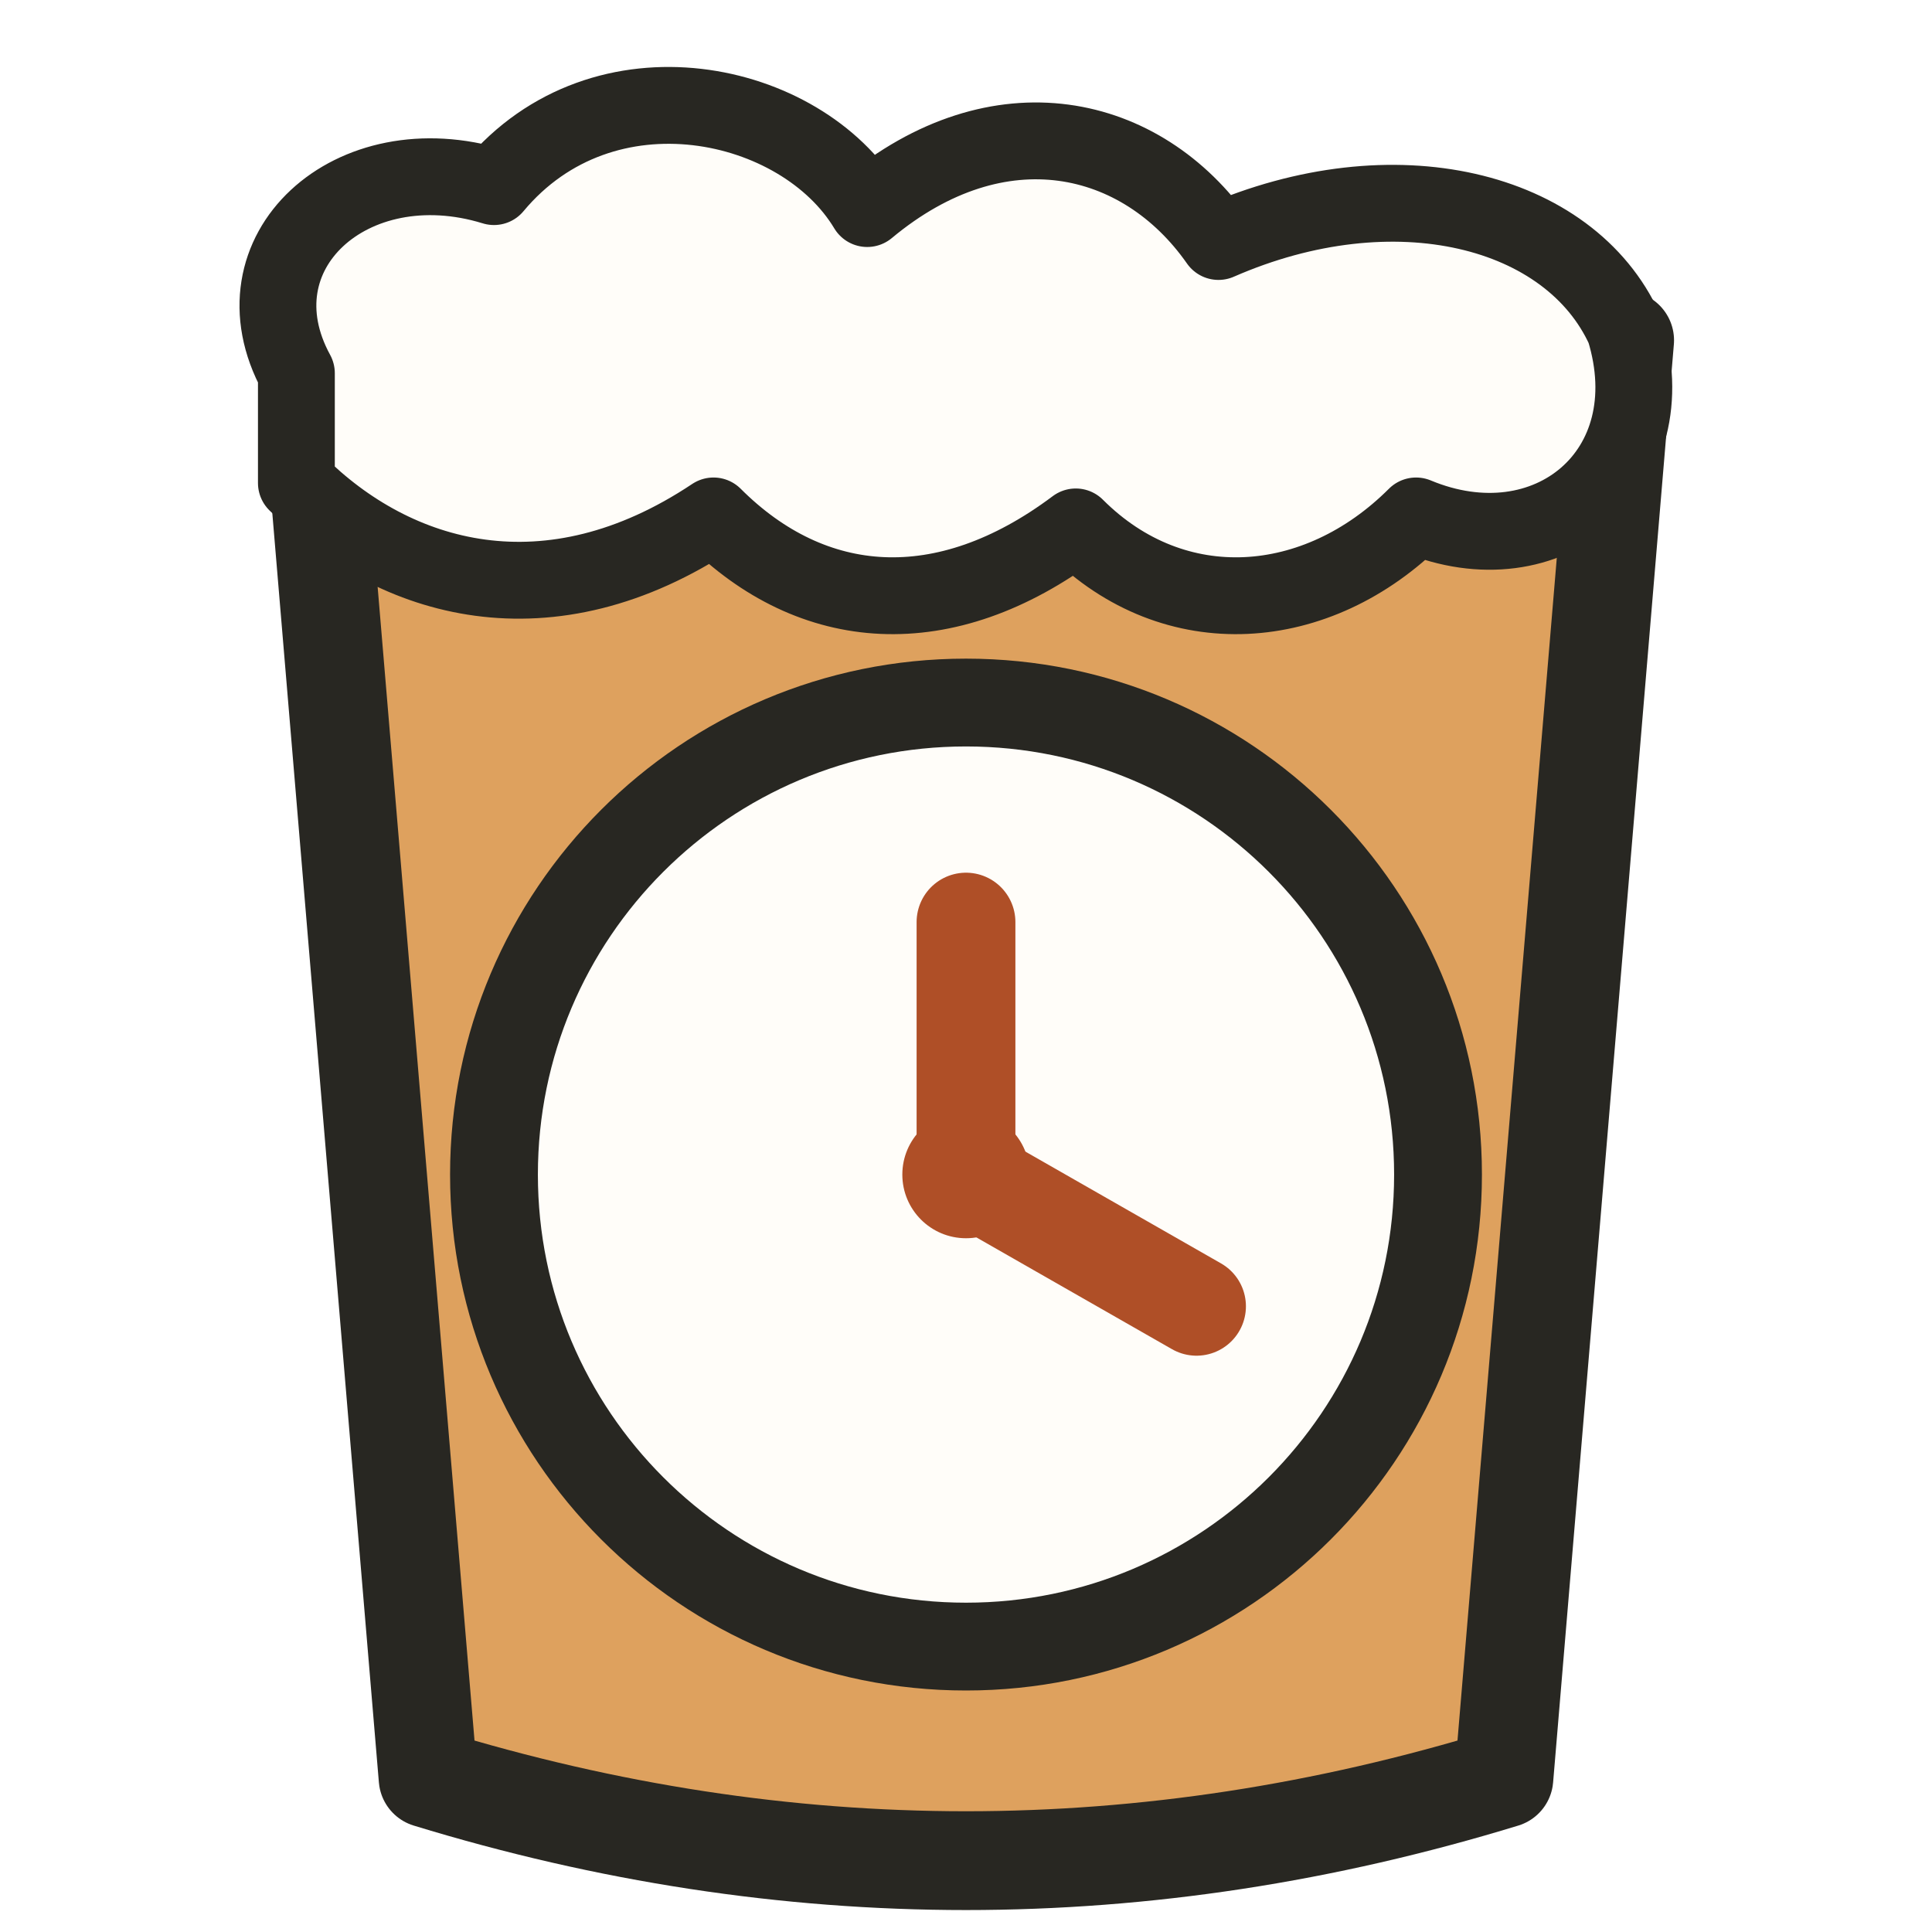
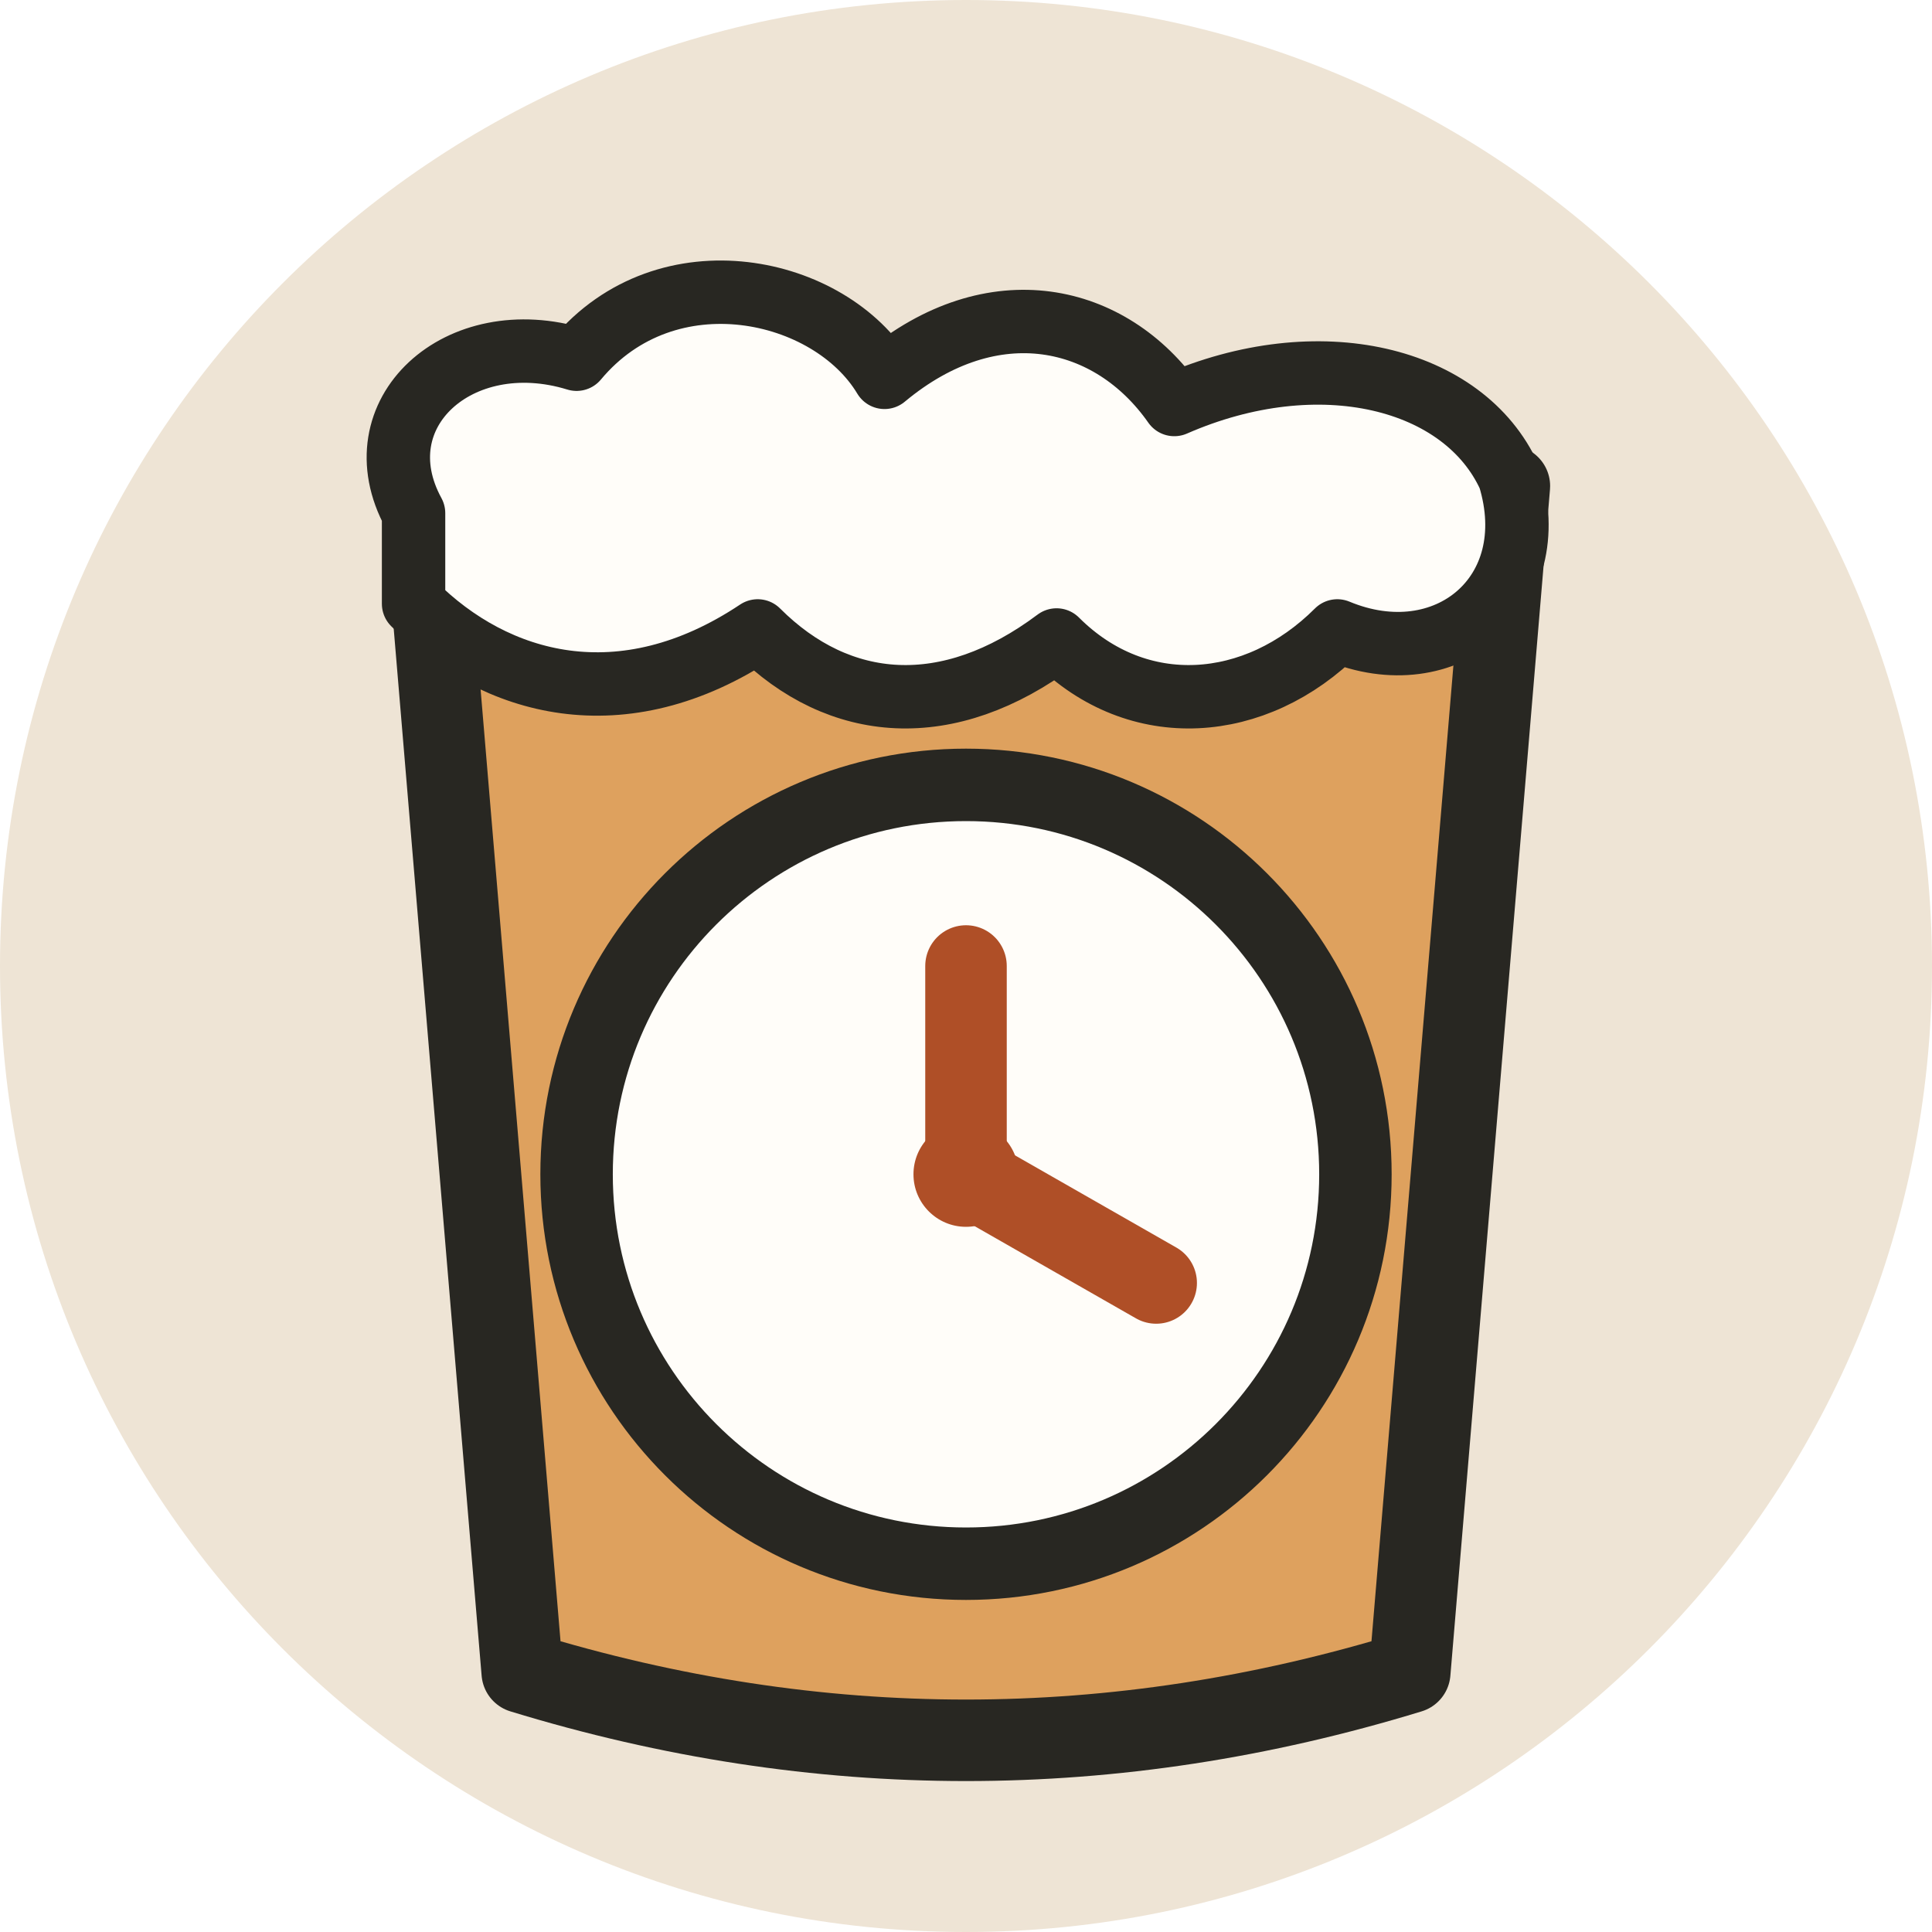
- <svg xmlns="http://www.w3.org/2000/svg" viewBox="40 44 176 176">
-   <g stroke-linejoin="round" stroke-linecap="round">
-     <path d="M68 75 H188 L177 206 Q128 221 79 206 Z" fill="#DEA15E" stroke="#282722" stroke-width="9" />
-     <path d="M67 78 C61 67 72 57 85 61 C95 49 113 53 119 63 C131 53 144 56 151 66 C167 59 183 63 188 74 C192 87 181 96 169 91 C160 100 147 101 138 92 C126 101 114 100 105 91 C90 101 76 97 67 88 Z" fill="#FFFDF9" stroke="#282722" stroke-width="7" />
-     <circle cx="128" cy="151" r="43" fill="#FFFDF9" stroke="#282722" stroke-width="8" />
-     <path d="M128 128 V151 L149 163" fill="none" stroke="#AF4F27" stroke-width="9" />
-     <circle cx="128" cy="151" r="5.8" fill="#AF4F27" />
+ <svg xmlns="http://www.w3.org/2000/svg" width="256" height="256" viewBox="0 0 256 256" role="img" aria-label="How Many Beers?">
+   <circle cx="128" cy="128" r="128" fill="#EEE4D5" />
+   <g transform="translate(-25.6,-25.6) scale(1.2)">
+     <g stroke-linejoin="round" stroke-linecap="round">
+       <path d="M68 75 H188 L177 206 Q128 221 79 206 Z" fill="#DEA15E" stroke="#282722" stroke-width="9" />
+       <path d="M67 78 C61 67 72 57 85 61 C95 49 113 53 119 63 C131 53 144 56 151 66 C167 59 183 63 188 74 C192 87 181 96 169 91 C160 100 147 101 138 92 C126 101 114 100 105 91 C90 101 76 97 67 88 Z" fill="#FFFDF9" stroke="#282722" stroke-width="7" />
+       <circle cx="128" cy="151" r="43" fill="#FFFDF9" stroke="#282722" stroke-width="8" />
+       <path d="M128 128 V151 L149 163" fill="none" stroke="#AF4F27" stroke-width="9" />
+       <circle cx="128" cy="151" r="5.8" fill="#AF4F27" />
+     </g>
  </g>
</svg>
